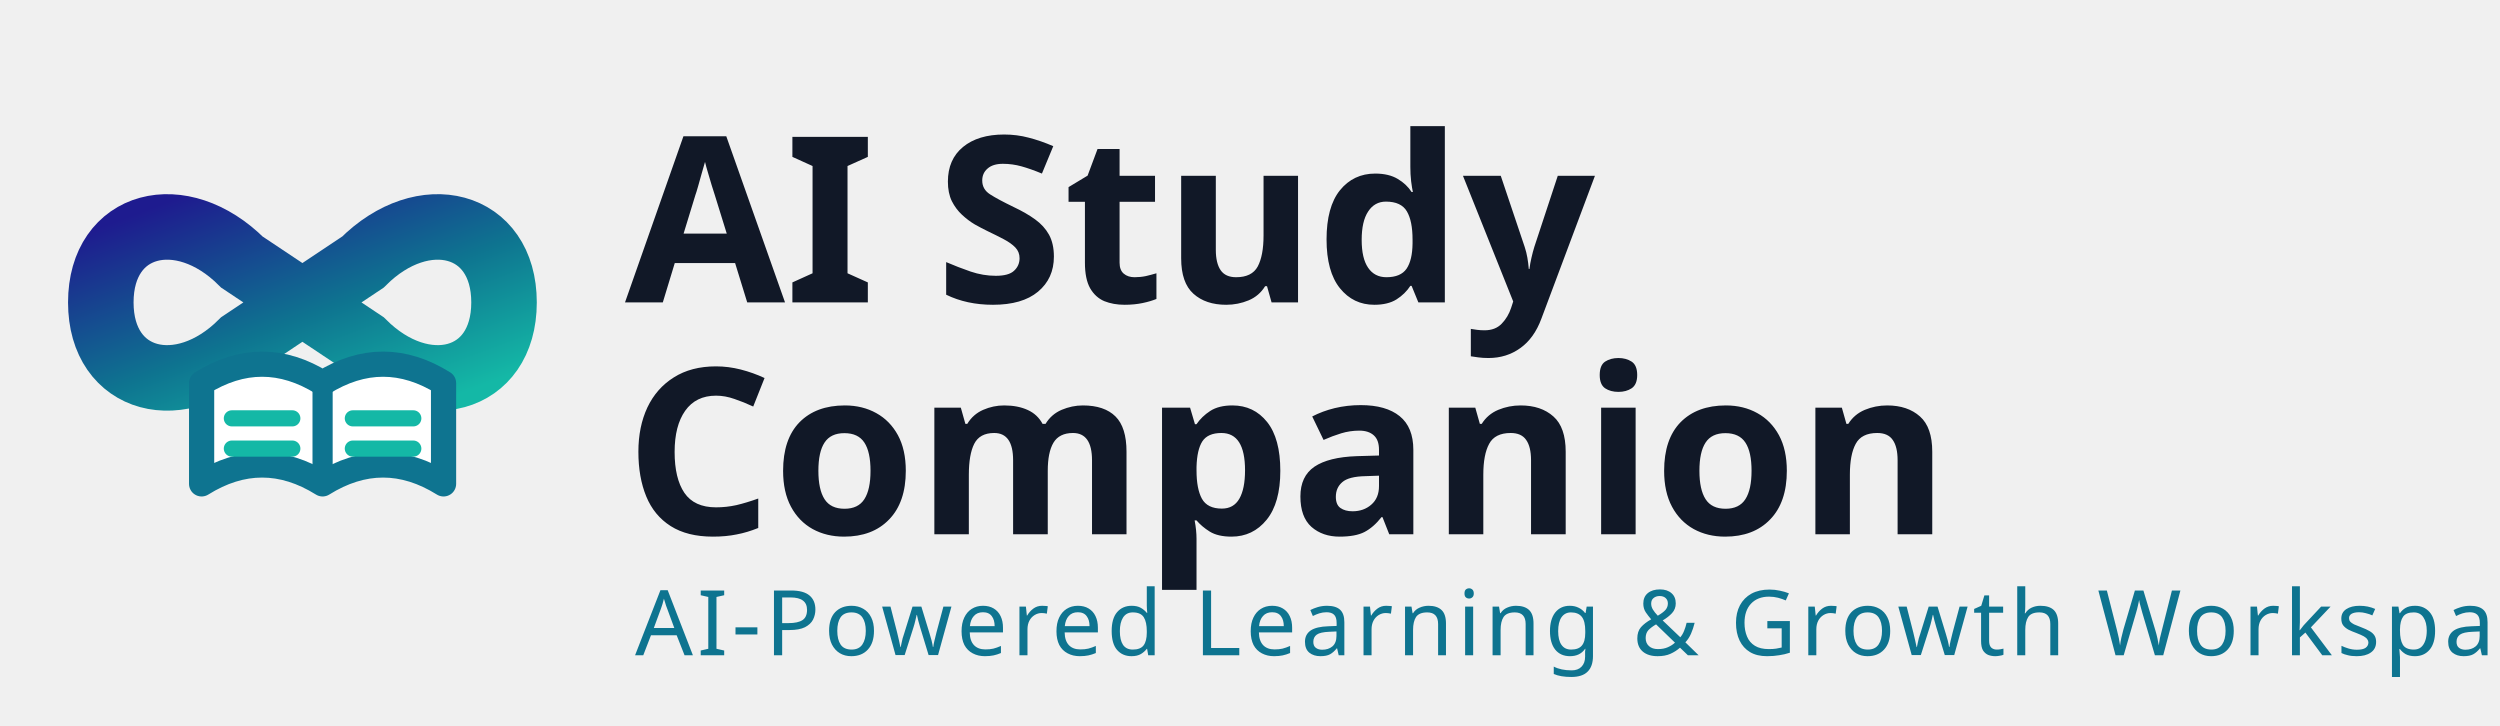
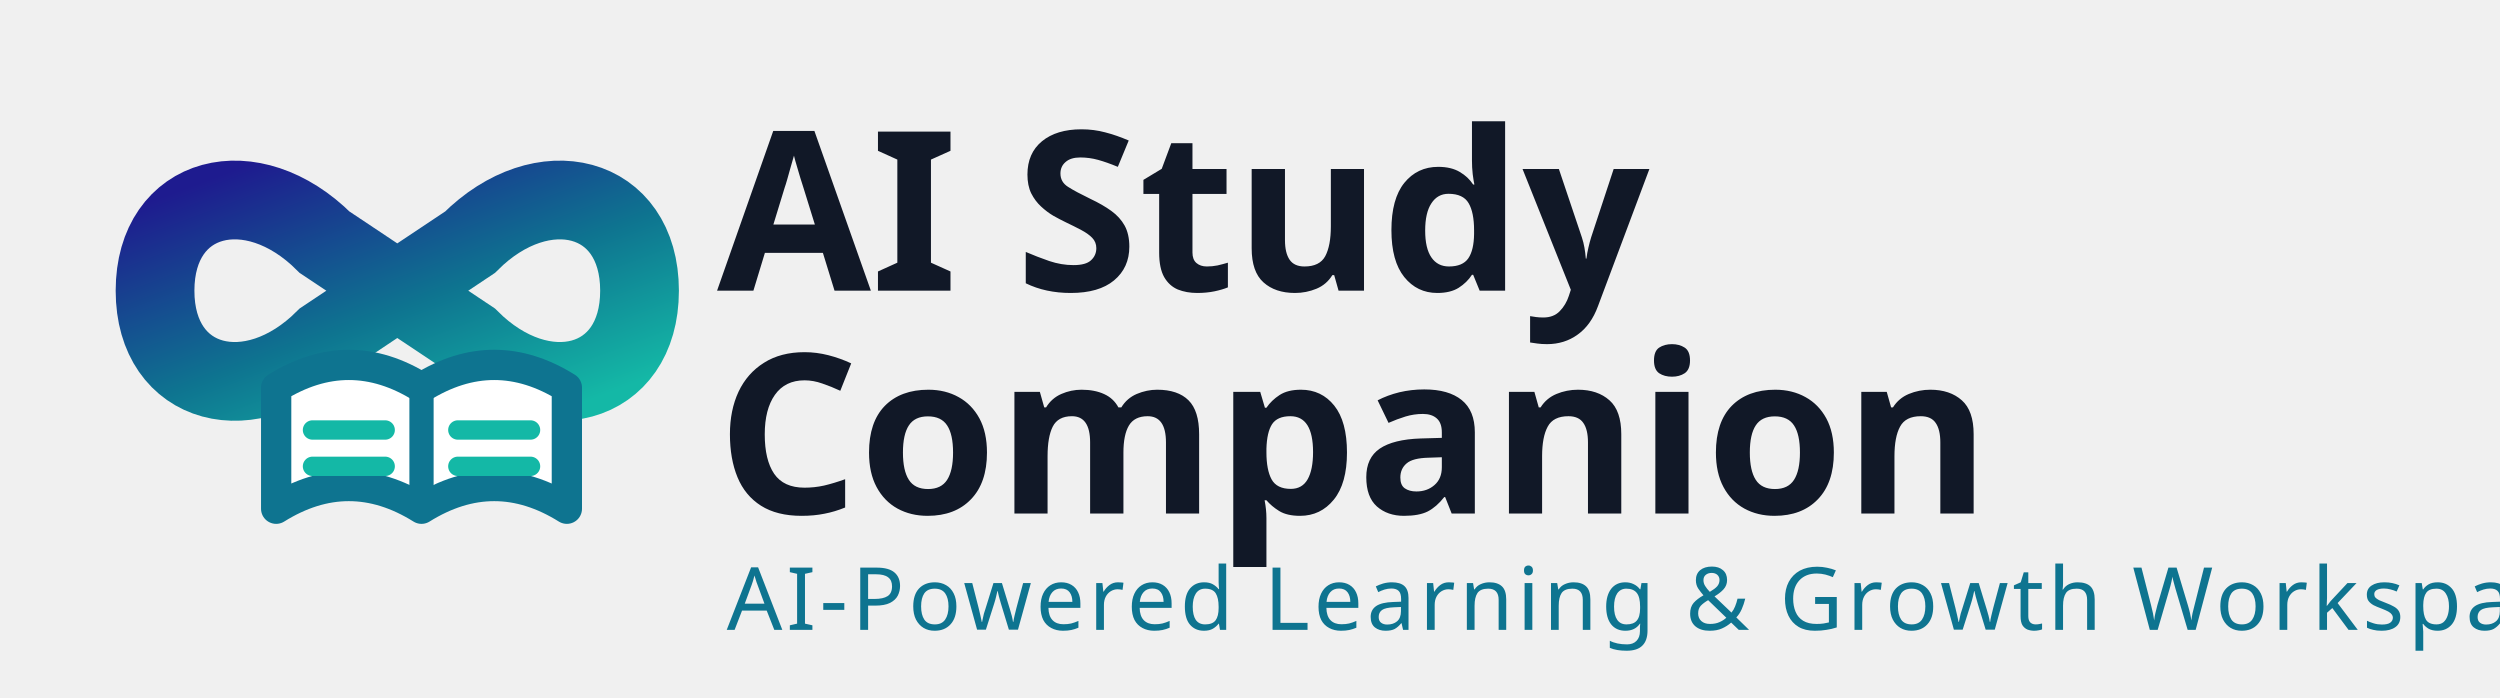
- <svg xmlns="http://www.w3.org/2000/svg" viewBox="0 0 248 72">
+ <svg xmlns="http://www.w3.org/2000/svg" viewBox="0 0 258 72">
  <defs>
    <linearGradient id="loopLight" x1="0" y1="0" x2="1" y2="1">
      <stop offset="0" stop-color="#1e1b8f" />
      <stop offset="0.55" stop-color="#0e7490" />
      <stop offset="1" stop-color="#14b8a6" />
    </linearGradient>
  </defs>
-   <path d="M10 30 C10 22 18 20 24 26 L36 34 C42 40 50 38 50 30 C50 22 42 20 36 26 L24 34 C18 40 10 38 10 30 Z" fill="none" stroke="url(#loopLight)" stroke-width="6.5" stroke-linecap="round" />
-   <path d="M20 38 C24 35.5 28 35.5 32 38 C36 35.5 40 35.5 44 38 L44 48 C40 45.5 36 45.5 32 48 C28 45.5 24 45.5 20 48 Z" fill="#ffffff" stroke="#0e7490" stroke-width="2.5" stroke-linejoin="round" />
-   <line x1="32" y1="38" x2="32" y2="48" stroke="#0e7490" stroke-width="2" />
-   <line x1="23" y1="41.5" x2="29" y2="41.5" stroke="#14b8a6" stroke-width="1.6" stroke-linecap="round" />
-   <line x1="35" y1="41.5" x2="41" y2="41.5" stroke="#14b8a6" stroke-width="1.6" stroke-linecap="round" />
-   <line x1="23" y1="44.5" x2="29" y2="44.5" stroke="#14b8a6" stroke-width="1.6" stroke-linecap="round" />
-   <line x1="35" y1="44.5" x2="41" y2="44.5" stroke="#14b8a6" stroke-width="1.6" stroke-linecap="round" />
-   <text x="62" y="30" font-family="'Plus Jakarta Sans','Segoe UI',sans-serif" font-size="23" font-weight="800" fill="#111827">AI Study</text>
-   <text x="62" y="53" font-family="'Plus Jakarta Sans','Segoe UI',sans-serif" font-size="23" font-weight="800" fill="#111827">Companion</text>
-   <text x="63" y="65" font-family="'Plus Jakarta Sans','Segoe UI',sans-serif" font-size="9" letter-spacing="0.4" fill="#0e7490">AI-Powered Learning &amp; Growth Workspace</text>
+   <g transform="translate(3.5 -7.5) scale(1.25)">
+     <path d="M10 30 C10 22 18 20 24 26 L36 34 C42 40 50 38 50 30 C50 22 42 20 36 26 L24 34 C18 40 10 38 10 30 Z" fill="none" stroke="url(#loopLight)" stroke-width="6.5" stroke-linecap="round" />
+     <path d="M20 38 C24 35.5 28 35.5 32 38 C36 35.5 40 35.5 44 38 L44 48 C40 45.5 36 45.5 32 48 C28 45.5 24 45.5 20 48 Z" fill="#ffffff" stroke="#0e7490" stroke-width="2.5" stroke-linejoin="round" />
+     <line x1="32" y1="38" x2="32" y2="48" stroke="#0e7490" stroke-width="2" />
+     <line x1="23" y1="41.5" x2="29" y2="41.5" stroke="#14b8a6" stroke-width="1.6" stroke-linecap="round" />
+     <line x1="35" y1="41.5" x2="41" y2="41.5" stroke="#14b8a6" stroke-width="1.6" stroke-linecap="round" />
+     <line x1="23" y1="44.5" x2="29" y2="44.5" stroke="#14b8a6" stroke-width="1.6" stroke-linecap="round" />
+     <line x1="35" y1="44.5" x2="41" y2="44.5" stroke="#14b8a6" stroke-width="1.6" stroke-linecap="round" />
+   </g>
+   <text x="74" y="30" font-family="'Plus Jakarta Sans','Segoe UI',sans-serif" font-size="23" font-weight="800" fill="#111827">AI Study</text>
+   <text x="74" y="53" font-family="'Plus Jakarta Sans','Segoe UI',sans-serif" font-size="23" font-weight="800" fill="#111827">Companion</text>
+   <text x="75" y="65" font-family="'Plus Jakarta Sans','Segoe UI',sans-serif" font-size="9" letter-spacing="0.4" fill="#0e7490">AI-Powered Learning &amp; Growth Workspace</text>
</svg>
